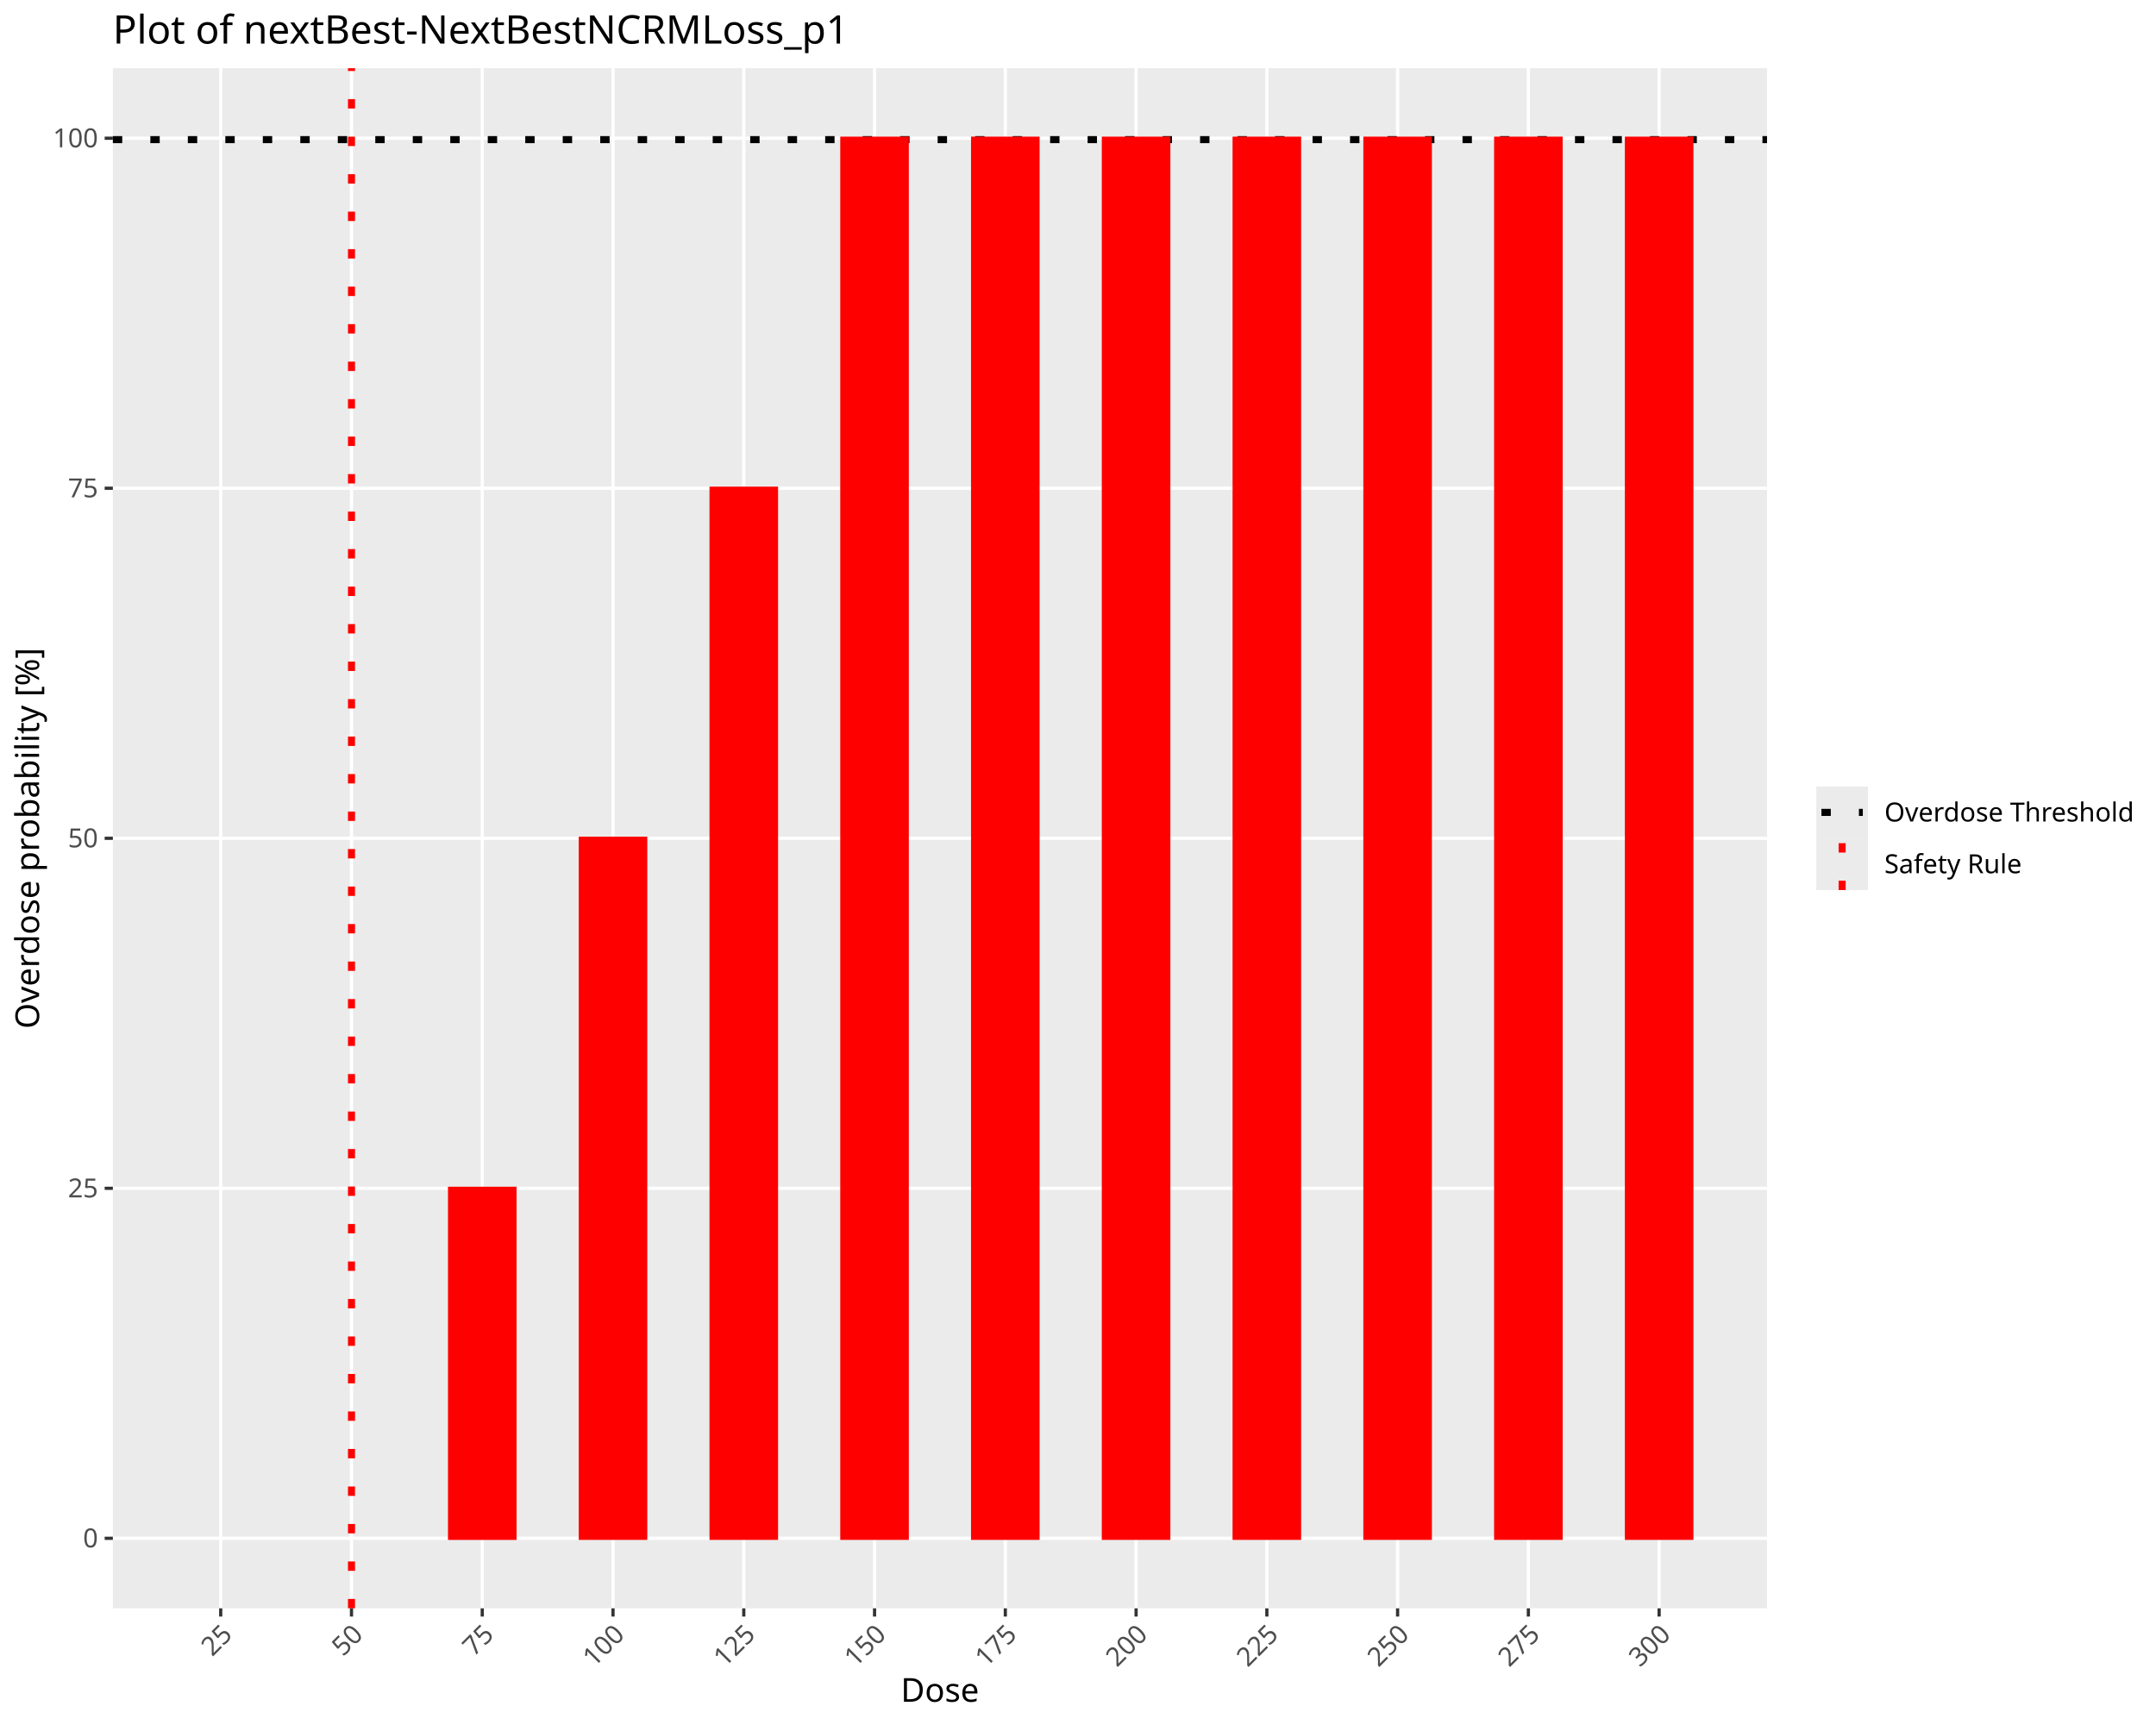
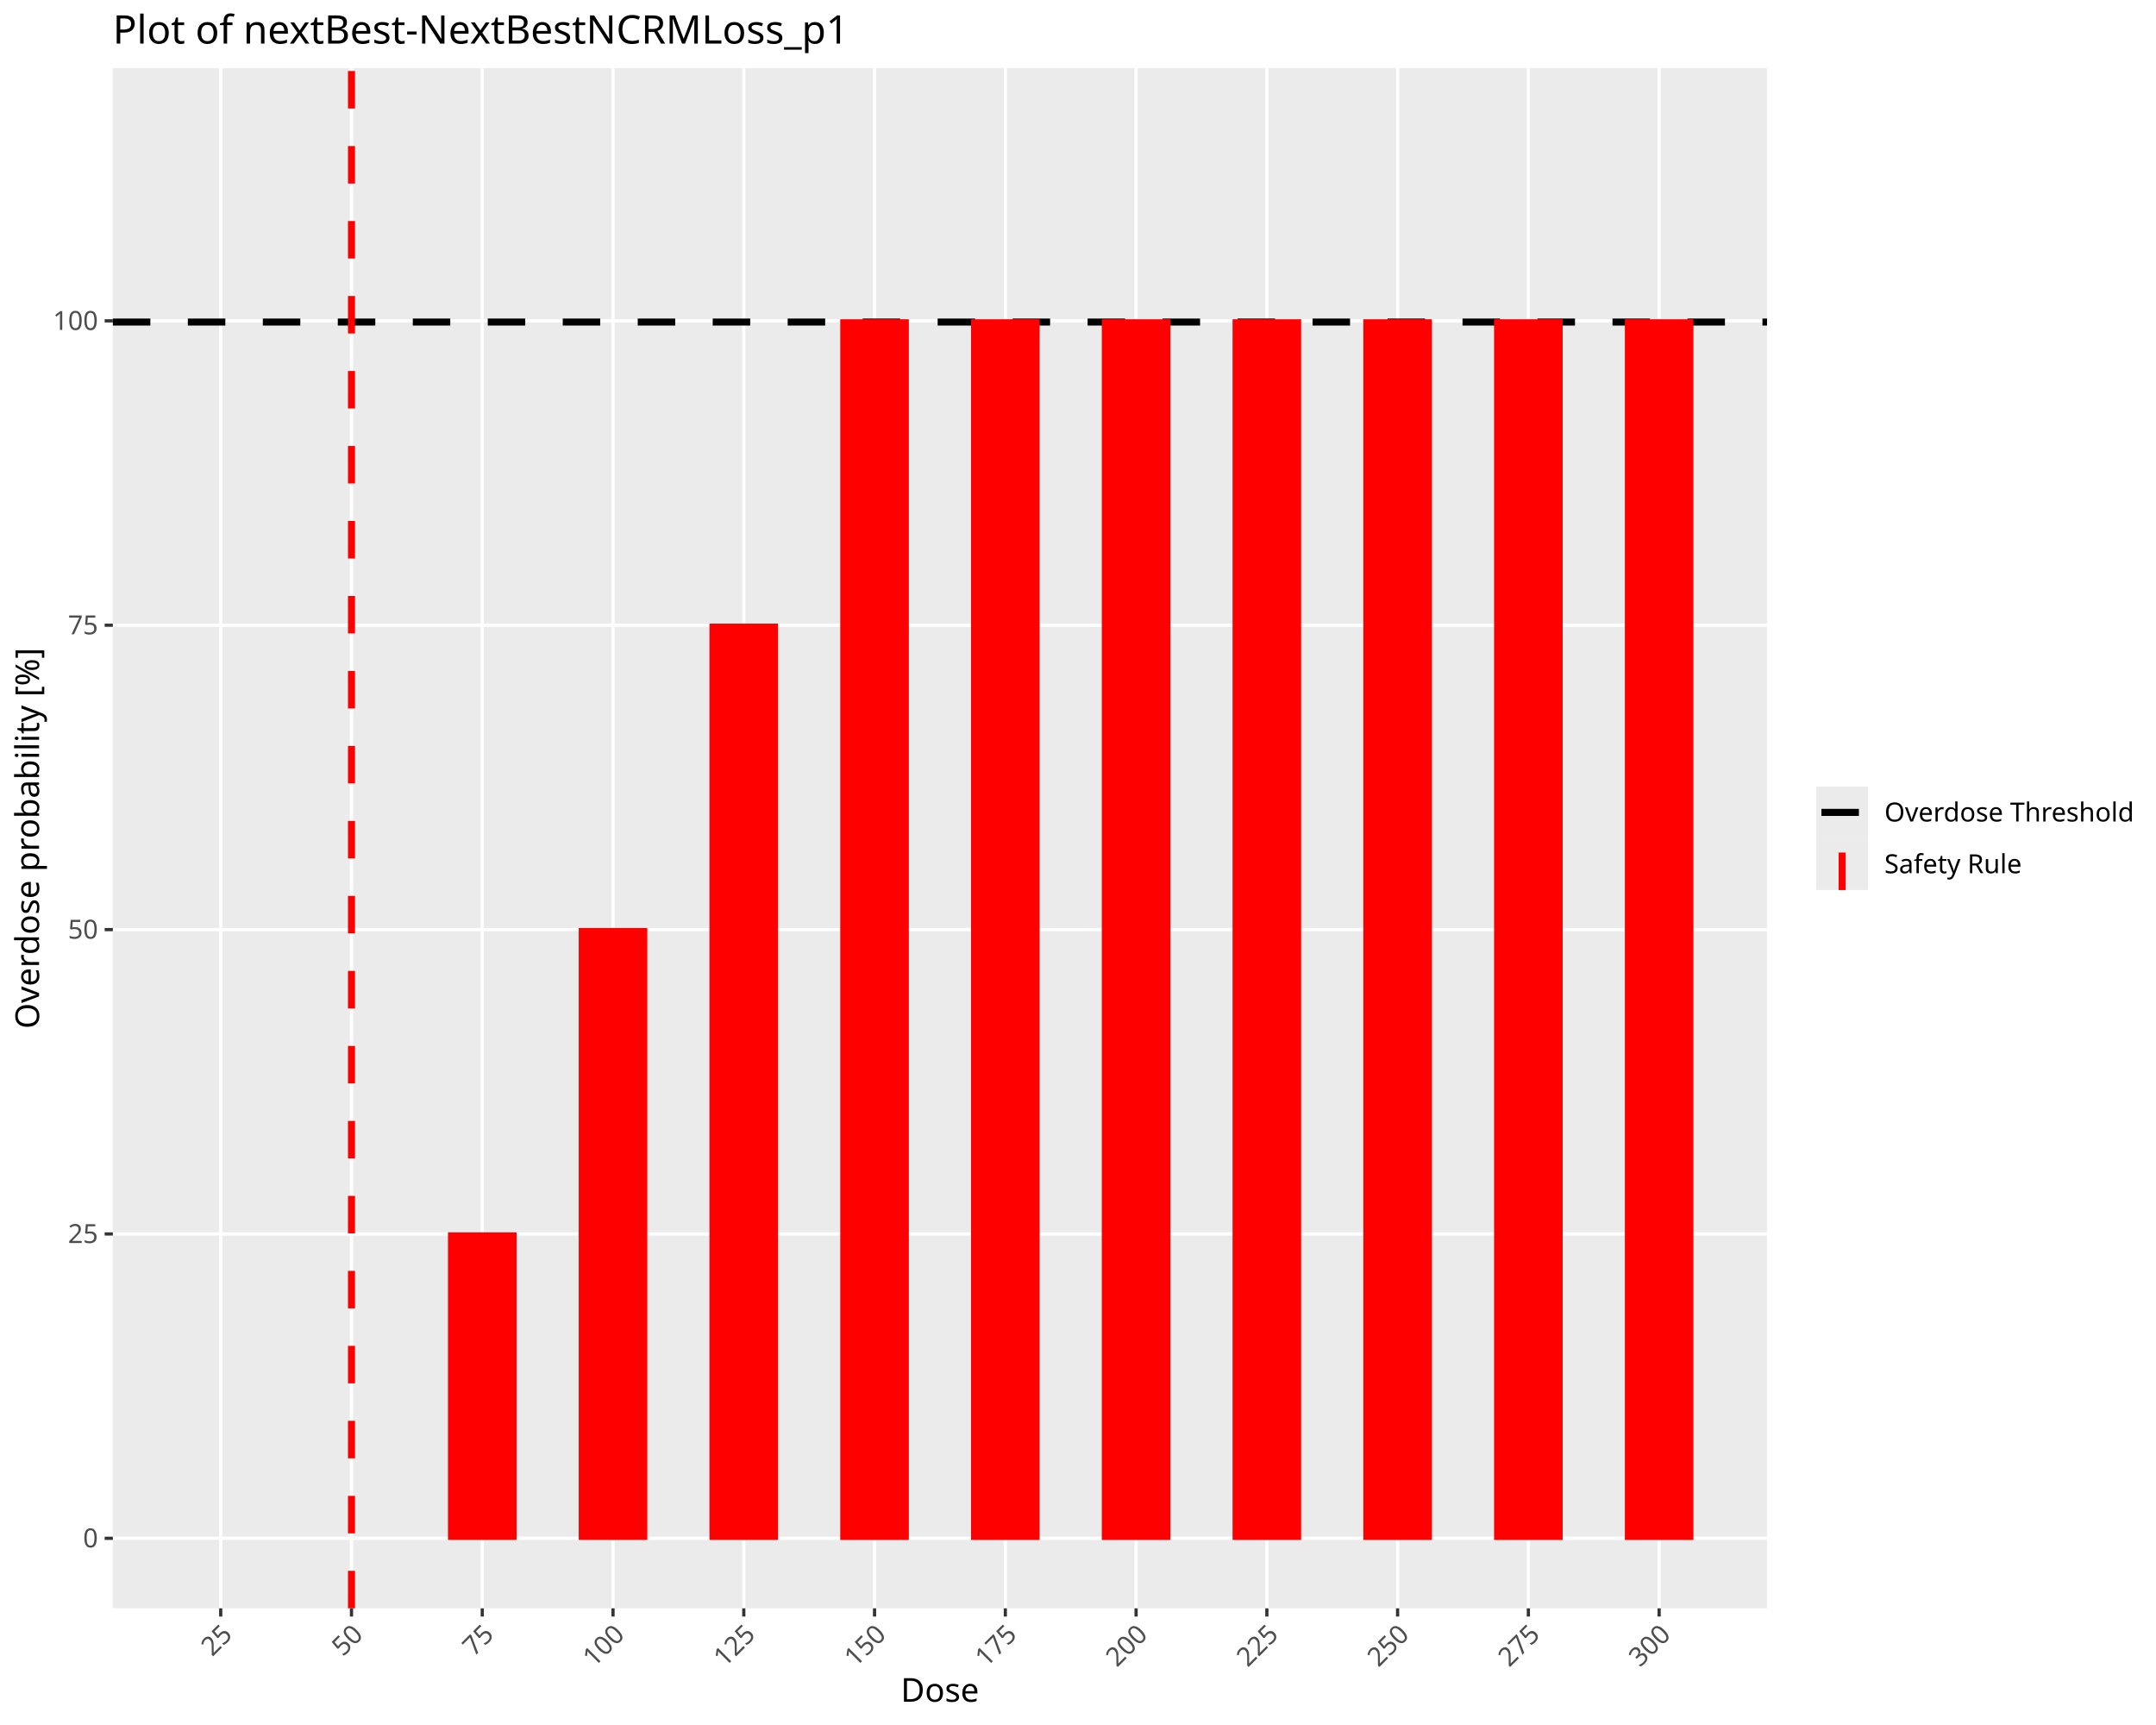
<svg xmlns="http://www.w3.org/2000/svg" class="svglite" data-engine-version="2.0" width="720.00pt" height="576.00pt" viewBox="0 0 720.00 576.00">
  <defs>
    <style type="text/css">
    .svglite line, .svglite polyline, .svglite polygon, .svglite path, .svglite rect, .svglite circle {
      fill: none;
      stroke: #000000;
      stroke-linecap: round;
      stroke-linejoin: round;
      stroke-miterlimit: 10.00;
    }
  </style>
  </defs>
  <rect width="100%" height="100%" style="stroke: none; fill: #FFFFFF;" />
  <defs>
    <clipPath id="cpMC4wMHw3MjAuMDB8MC4wMHw1NzYuMDA=">
      <rect x="0.00" y="0.00" width="720.00" height="576.00" />
    </clipPath>
  </defs>
  <g clip-path="url(#cpMC4wMHw3MjAuMDB8MC4wMHw1NzYuMDA=)">
    <rect x="0.00" y="0.00" width="720.00" height="576.00" style="stroke-width: 1.07; stroke: #FFFFFF; fill: #FFFFFF;" />
  </g>
  <defs>
    <clipPath id="cpMzcuNjl8NTkwLjEwfDIyLjc4fDUzNy4wNA==">
      <rect x="37.69" y="22.78" width="552.41" height="514.25" />
    </clipPath>
  </defs>
  <g clip-path="url(#cpMzcuNjl8NTkwLjEwfDIyLjc4fDUzNy4wNA==)">
    <rect x="37.69" y="22.78" width="552.41" height="514.25" style="stroke-width: 1.07; stroke: none; fill: #EBEBEB;" />
    <polyline points="37.69,513.66 590.10,513.66 " style="stroke-width: 1.07; stroke: #FFFFFF; stroke-linecap: butt;" />
-     <polyline points="37.69,396.79 590.10,396.79 " style="stroke-width: 1.07; stroke: #FFFFFF; stroke-linecap: butt;" />
-     <polyline points="37.69,279.91 590.10,279.91 " style="stroke-width: 1.07; stroke: #FFFFFF; stroke-linecap: butt;" />
-     <polyline points="37.69,163.03 590.10,163.03 " style="stroke-width: 1.07; stroke: #FFFFFF; stroke-linecap: butt;" />
-     <polyline points="37.69,46.16 590.10,46.16 " style="stroke-width: 1.07; stroke: #FFFFFF; stroke-linecap: butt;" />
+     <polyline points="37.69,412.03 590.10,412.03 " style="stroke-width: 1.07; stroke: #FFFFFF; stroke-linecap: butt;" />
+     <polyline points="37.69,310.40 590.10,310.40 " style="stroke-width: 1.07; stroke: #FFFFFF; stroke-linecap: butt;" />
+     <polyline points="37.69,208.77 590.10,208.77 " style="stroke-width: 1.07; stroke: #FFFFFF; stroke-linecap: butt;" />
+     <polyline points="37.69,107.14 590.10,107.14 " style="stroke-width: 1.07; stroke: #FFFFFF; stroke-linecap: butt;" />
    <polyline points="73.71,537.04 73.71,22.78 " style="stroke-width: 1.07; stroke: #FFFFFF; stroke-linecap: butt;" />
    <polyline points="117.38,537.04 117.38,22.78 " style="stroke-width: 1.07; stroke: #FFFFFF; stroke-linecap: butt;" />
    <polyline points="161.05,537.04 161.05,22.78 " style="stroke-width: 1.07; stroke: #FFFFFF; stroke-linecap: butt;" />
    <polyline points="204.72,537.04 204.72,22.78 " style="stroke-width: 1.07; stroke: #FFFFFF; stroke-linecap: butt;" />
    <polyline points="248.39,537.04 248.39,22.78 " style="stroke-width: 1.07; stroke: #FFFFFF; stroke-linecap: butt;" />
    <polyline points="292.06,537.04 292.06,22.78 " style="stroke-width: 1.07; stroke: #FFFFFF; stroke-linecap: butt;" />
    <polyline points="335.73,537.04 335.73,22.78 " style="stroke-width: 1.07; stroke: #FFFFFF; stroke-linecap: butt;" />
    <polyline points="379.40,537.04 379.40,22.78 " style="stroke-width: 1.07; stroke: #FFFFFF; stroke-linecap: butt;" />
    <polyline points="423.07,537.04 423.07,22.78 " style="stroke-width: 1.07; stroke: #FFFFFF; stroke-linecap: butt;" />
    <polyline points="466.73,537.04 466.73,22.78 " style="stroke-width: 1.07; stroke: #FFFFFF; stroke-linecap: butt;" />
    <polyline points="510.40,537.04 510.40,22.78 " style="stroke-width: 1.07; stroke: #FFFFFF; stroke-linecap: butt;" />
    <polyline points="554.07,537.04 554.07,22.78 " style="stroke-width: 1.07; stroke: #FFFFFF; stroke-linecap: butt;" />
-     <line x1="37.69" y1="46.63" x2="590.10" y2="46.63" style="stroke-width: 2.35; stroke-dasharray: 3.13,9.39; stroke-linecap: butt;" />
-     <line x1="117.38" y1="537.04" x2="117.38" y2="22.78" style="stroke-width: 2.35; stroke: #FF0000; stroke-dasharray: 3.13,9.39; stroke-linecap: butt;" />
+     <line x1="37.69" y1="107.54" x2="590.10" y2="107.54" style="stroke-width: 2.35; stroke-dasharray: 12.52,12.52; stroke-linecap: butt;" />
+     <line x1="117.38" y1="537.04" x2="117.38" y2="22.78" style="stroke-width: 2.35; stroke: #FF0000; stroke-dasharray: 12.52,12.52; stroke-linecap: butt;" />
    <rect x="62.80" y="513.66" width="21.83" height="0.00" style="stroke-width: 1.07; stroke: #FF0000; stroke-linecap: butt; stroke-linejoin: miter; fill: #FF0000;" />
    <rect x="106.47" y="513.66" width="21.83" height="0.00" style="stroke-width: 1.07; stroke: #FF0000; stroke-linecap: butt; stroke-linejoin: miter; fill: #FF0000;" />
-     <rect x="150.14" y="396.79" width="21.83" height="116.88" style="stroke-width: 1.07; stroke: #FF0000; stroke-linecap: butt; stroke-linejoin: miter; fill: #FF0000;" />
-     <rect x="193.80" y="279.91" width="21.83" height="233.75" style="stroke-width: 1.07; stroke: #FF0000; stroke-linecap: butt; stroke-linejoin: miter; fill: #FF0000;" />
-     <rect x="237.47" y="163.03" width="21.83" height="350.63" style="stroke-width: 1.07; stroke: #FF0000; stroke-linecap: butt; stroke-linejoin: miter; fill: #FF0000;" />
-     <rect x="281.14" y="46.16" width="21.83" height="467.50" style="stroke-width: 1.07; stroke: #FF0000; stroke-linecap: butt; stroke-linejoin: miter; fill: #FF0000;" />
-     <rect x="324.81" y="46.16" width="21.83" height="467.50" style="stroke-width: 1.07; stroke: #FF0000; stroke-linecap: butt; stroke-linejoin: miter; fill: #FF0000;" />
-     <rect x="368.48" y="46.16" width="21.83" height="467.50" style="stroke-width: 1.07; stroke: #FF0000; stroke-linecap: butt; stroke-linejoin: miter; fill: #FF0000;" />
-     <rect x="412.15" y="46.16" width="21.83" height="467.50" style="stroke-width: 1.07; stroke: #FF0000; stroke-linecap: butt; stroke-linejoin: miter; fill: #FF0000;" />
-     <rect x="455.82" y="46.16" width="21.83" height="467.50" style="stroke-width: 1.07; stroke: #FF0000; stroke-linecap: butt; stroke-linejoin: miter; fill: #FF0000;" />
-     <rect x="499.49" y="46.16" width="21.83" height="467.50" style="stroke-width: 1.07; stroke: #FF0000; stroke-linecap: butt; stroke-linejoin: miter; fill: #FF0000;" />
-     <rect x="543.16" y="46.16" width="21.83" height="467.50" style="stroke-width: 1.07; stroke: #FF0000; stroke-linecap: butt; stroke-linejoin: miter; fill: #FF0000;" />
+     <rect x="150.14" y="412.03" width="21.83" height="101.63" style="stroke-width: 1.07; stroke: #FF0000; stroke-linecap: butt; stroke-linejoin: miter; fill: #FF0000;" />
+     <rect x="193.80" y="310.40" width="21.83" height="203.26" style="stroke-width: 1.07; stroke: #FF0000; stroke-linecap: butt; stroke-linejoin: miter; fill: #FF0000;" />
+     <rect x="237.47" y="208.77" width="21.83" height="304.89" style="stroke-width: 1.07; stroke: #FF0000; stroke-linecap: butt; stroke-linejoin: miter; fill: #FF0000;" />
+     <rect x="281.14" y="107.14" width="21.83" height="406.53" style="stroke-width: 1.07; stroke: #FF0000; stroke-linecap: butt; stroke-linejoin: miter; fill: #FF0000;" />
+     <rect x="324.81" y="107.14" width="21.83" height="406.53" style="stroke-width: 1.07; stroke: #FF0000; stroke-linecap: butt; stroke-linejoin: miter; fill: #FF0000;" />
+     <rect x="368.48" y="107.14" width="21.83" height="406.53" style="stroke-width: 1.07; stroke: #FF0000; stroke-linecap: butt; stroke-linejoin: miter; fill: #FF0000;" />
+     <rect x="412.15" y="107.14" width="21.83" height="406.53" style="stroke-width: 1.07; stroke: #FF0000; stroke-linecap: butt; stroke-linejoin: miter; fill: #FF0000;" />
+     <rect x="455.82" y="107.14" width="21.83" height="406.53" style="stroke-width: 1.07; stroke: #FF0000; stroke-linecap: butt; stroke-linejoin: miter; fill: #FF0000;" />
+     <rect x="499.49" y="107.14" width="21.83" height="406.53" style="stroke-width: 1.07; stroke: #FF0000; stroke-linecap: butt; stroke-linejoin: miter; fill: #FF0000;" />
+     <rect x="543.16" y="107.14" width="21.83" height="406.53" style="stroke-width: 1.07; stroke: #FF0000; stroke-linecap: butt; stroke-linejoin: miter; fill: #FF0000;" />
  </g>
  <g clip-path="url(#cpMC4wMHw3MjAuMDB8MC4wMHw1NzYuMDA=)">
    <text x="32.76" y="516.69" text-anchor="end" style="font-size: 8.80px; fill: #4D4D4D; font-family: sans;" textLength="4.89px" lengthAdjust="spacingAndGlyphs">0</text>
-     <text x="32.76" y="399.82" text-anchor="end" style="font-size: 8.80px; fill: #4D4D4D; font-family: sans;" textLength="9.79px" lengthAdjust="spacingAndGlyphs">25</text>
-     <text x="32.76" y="282.94" text-anchor="end" style="font-size: 8.80px; fill: #4D4D4D; font-family: sans;" textLength="9.79px" lengthAdjust="spacingAndGlyphs">50</text>
-     <text x="32.76" y="166.06" text-anchor="end" style="font-size: 8.80px; fill: #4D4D4D; font-family: sans;" textLength="9.79px" lengthAdjust="spacingAndGlyphs">75</text>
-     <text x="32.76" y="49.19" text-anchor="end" style="font-size: 8.80px; fill: #4D4D4D; font-family: sans;" textLength="14.68px" lengthAdjust="spacingAndGlyphs">100</text>
+     <text x="32.76" y="415.06" text-anchor="end" style="font-size: 8.80px; fill: #4D4D4D; font-family: sans;" textLength="9.79px" lengthAdjust="spacingAndGlyphs">25</text>
+     <text x="32.76" y="313.43" text-anchor="end" style="font-size: 8.80px; fill: #4D4D4D; font-family: sans;" textLength="9.79px" lengthAdjust="spacingAndGlyphs">50</text>
+     <text x="32.76" y="211.80" text-anchor="end" style="font-size: 8.80px; fill: #4D4D4D; font-family: sans;" textLength="9.79px" lengthAdjust="spacingAndGlyphs">75</text>
+     <text x="32.76" y="110.17" text-anchor="end" style="font-size: 8.80px; fill: #4D4D4D; font-family: sans;" textLength="14.68px" lengthAdjust="spacingAndGlyphs">100</text>
    <polyline points="34.95,513.66 37.69,513.66 " style="stroke-width: 1.07; stroke: #333333; stroke-linecap: butt;" />
-     <polyline points="34.95,396.79 37.69,396.79 " style="stroke-width: 1.07; stroke: #333333; stroke-linecap: butt;" />
-     <polyline points="34.95,279.91 37.69,279.91 " style="stroke-width: 1.07; stroke: #333333; stroke-linecap: butt;" />
-     <polyline points="34.95,163.03 37.69,163.03 " style="stroke-width: 1.07; stroke: #333333; stroke-linecap: butt;" />
-     <polyline points="34.95,46.16 37.69,46.16 " style="stroke-width: 1.07; stroke: #333333; stroke-linecap: butt;" />
+     <polyline points="34.95,412.03 37.69,412.03 " style="stroke-width: 1.07; stroke: #333333; stroke-linecap: butt;" />
+     <polyline points="34.95,310.40 37.69,310.40 " style="stroke-width: 1.07; stroke: #333333; stroke-linecap: butt;" />
+     <polyline points="34.95,208.77 37.69,208.77 " style="stroke-width: 1.07; stroke: #333333; stroke-linecap: butt;" />
+     <polyline points="34.95,107.14 37.69,107.14 " style="stroke-width: 1.07; stroke: #333333; stroke-linecap: butt;" />
    <polyline points="73.71,539.78 73.71,537.04 " style="stroke-width: 1.07; stroke: #333333; stroke-linecap: butt;" />
    <polyline points="117.38,539.78 117.38,537.04 " style="stroke-width: 1.07; stroke: #333333; stroke-linecap: butt;" />
    <polyline points="161.05,539.78 161.05,537.04 " style="stroke-width: 1.07; stroke: #333333; stroke-linecap: butt;" />
    <polyline points="204.72,539.78 204.72,537.04 " style="stroke-width: 1.07; stroke: #333333; stroke-linecap: butt;" />
    <polyline points="248.39,539.78 248.39,537.04 " style="stroke-width: 1.07; stroke: #333333; stroke-linecap: butt;" />
    <polyline points="292.06,539.78 292.06,537.04 " style="stroke-width: 1.07; stroke: #333333; stroke-linecap: butt;" />
    <polyline points="335.73,539.78 335.73,537.04 " style="stroke-width: 1.07; stroke: #333333; stroke-linecap: butt;" />
    <polyline points="379.40,539.78 379.40,537.04 " style="stroke-width: 1.07; stroke: #333333; stroke-linecap: butt;" />
    <polyline points="423.07,539.78 423.07,537.04 " style="stroke-width: 1.07; stroke: #333333; stroke-linecap: butt;" />
    <polyline points="466.73,539.78 466.73,537.04 " style="stroke-width: 1.07; stroke: #333333; stroke-linecap: butt;" />
    <polyline points="510.40,539.78 510.40,537.04 " style="stroke-width: 1.07; stroke: #333333; stroke-linecap: butt;" />
    <polyline points="554.07,539.78 554.07,537.04 " style="stroke-width: 1.07; stroke: #333333; stroke-linecap: butt;" />
    <text transform="translate(78.00,546.25) rotate(-45)" text-anchor="end" style="font-size: 8.80px; fill: #4D4D4D; font-family: sans;" textLength="9.79px" lengthAdjust="spacingAndGlyphs">25</text>
    <text transform="translate(121.67,546.25) rotate(-45)" text-anchor="end" style="font-size: 8.80px; fill: #4D4D4D; font-family: sans;" textLength="9.79px" lengthAdjust="spacingAndGlyphs">50</text>
    <text transform="translate(165.34,546.25) rotate(-45)" text-anchor="end" style="font-size: 8.80px; fill: #4D4D4D; font-family: sans;" textLength="9.79px" lengthAdjust="spacingAndGlyphs">75</text>
    <text transform="translate(209.00,546.25) rotate(-45)" text-anchor="end" style="font-size: 8.80px; fill: #4D4D4D; font-family: sans;" textLength="14.68px" lengthAdjust="spacingAndGlyphs">100</text>
    <text transform="translate(252.67,546.25) rotate(-45)" text-anchor="end" style="font-size: 8.80px; fill: #4D4D4D; font-family: sans;" textLength="14.68px" lengthAdjust="spacingAndGlyphs">125</text>
    <text transform="translate(296.34,546.25) rotate(-45)" text-anchor="end" style="font-size: 8.80px; fill: #4D4D4D; font-family: sans;" textLength="14.68px" lengthAdjust="spacingAndGlyphs">150</text>
    <text transform="translate(340.01,546.25) rotate(-45)" text-anchor="end" style="font-size: 8.80px; fill: #4D4D4D; font-family: sans;" textLength="14.68px" lengthAdjust="spacingAndGlyphs">175</text>
    <text transform="translate(383.68,546.25) rotate(-45)" text-anchor="end" style="font-size: 8.80px; fill: #4D4D4D; font-family: sans;" textLength="14.68px" lengthAdjust="spacingAndGlyphs">200</text>
    <text transform="translate(427.35,546.25) rotate(-45)" text-anchor="end" style="font-size: 8.80px; fill: #4D4D4D; font-family: sans;" textLength="14.68px" lengthAdjust="spacingAndGlyphs">225</text>
    <text transform="translate(471.02,546.25) rotate(-45)" text-anchor="end" style="font-size: 8.80px; fill: #4D4D4D; font-family: sans;" textLength="14.68px" lengthAdjust="spacingAndGlyphs">250</text>
    <text transform="translate(514.69,546.25) rotate(-45)" text-anchor="end" style="font-size: 8.80px; fill: #4D4D4D; font-family: sans;" textLength="14.68px" lengthAdjust="spacingAndGlyphs">275</text>
    <text transform="translate(558.35,546.25) rotate(-45)" text-anchor="end" style="font-size: 8.80px; fill: #4D4D4D; font-family: sans;" textLength="14.68px" lengthAdjust="spacingAndGlyphs">300</text>
    <text x="313.89" y="568.24" text-anchor="middle" style="font-size: 11.00px; font-family: sans;" textLength="25.69px" lengthAdjust="spacingAndGlyphs">Dose</text>
    <text transform="translate(13.05,279.91) rotate(-90)" text-anchor="middle" style="font-size: 11.00px; font-family: sans;" textLength="119.85px" lengthAdjust="spacingAndGlyphs">Overdose probability [%]</text>
    <rect x="601.06" y="257.15" width="113.46" height="45.52" style="stroke-width: 1.07; stroke: none; fill: #FFFFFF;" />
    <rect x="606.54" y="262.63" width="17.28" height="17.28" style="stroke-width: 1.07; stroke: none; fill: #EBEBEB;" />
-     <line x1="608.27" y1="271.27" x2="622.09" y2="271.27" style="stroke-width: 2.35; stroke-dasharray: 3.13,9.39; stroke-linecap: butt;" />
+     <line x1="608.27" y1="271.27" x2="622.09" y2="271.27" style="stroke-width: 2.35; stroke-dasharray: 12.52,12.52; stroke-linecap: butt;" />
    <rect x="606.54" y="279.91" width="17.28" height="17.28" style="stroke-width: 1.07; stroke: none; fill: #EBEBEB;" />
-     <line x1="615.18" y1="297.19" x2="615.18" y2="279.91" style="stroke-width: 2.35; stroke: #FF0000; stroke-dasharray: 3.13,9.39; stroke-linecap: butt;" />
+     <line x1="615.18" y1="297.19" x2="615.18" y2="279.91" style="stroke-width: 2.35; stroke: #FF0000; stroke-dasharray: 12.52,12.52; stroke-linecap: butt;" />
    <text x="629.30" y="274.30" style="font-size: 8.80px; font-family: sans;" textLength="79.74px" lengthAdjust="spacingAndGlyphs">Overdose Threshold</text>
    <text x="629.30" y="291.58" style="font-size: 8.80px; font-family: sans;" textLength="45.50px" lengthAdjust="spacingAndGlyphs">Safety Rule</text>
    <text x="37.69" y="14.56" style="font-size: 13.20px; font-family: sans;" textLength="239.96px" lengthAdjust="spacingAndGlyphs">Plot of nextBest-NextBestNCRMLoss_p1</text>
  </g>
</svg>
